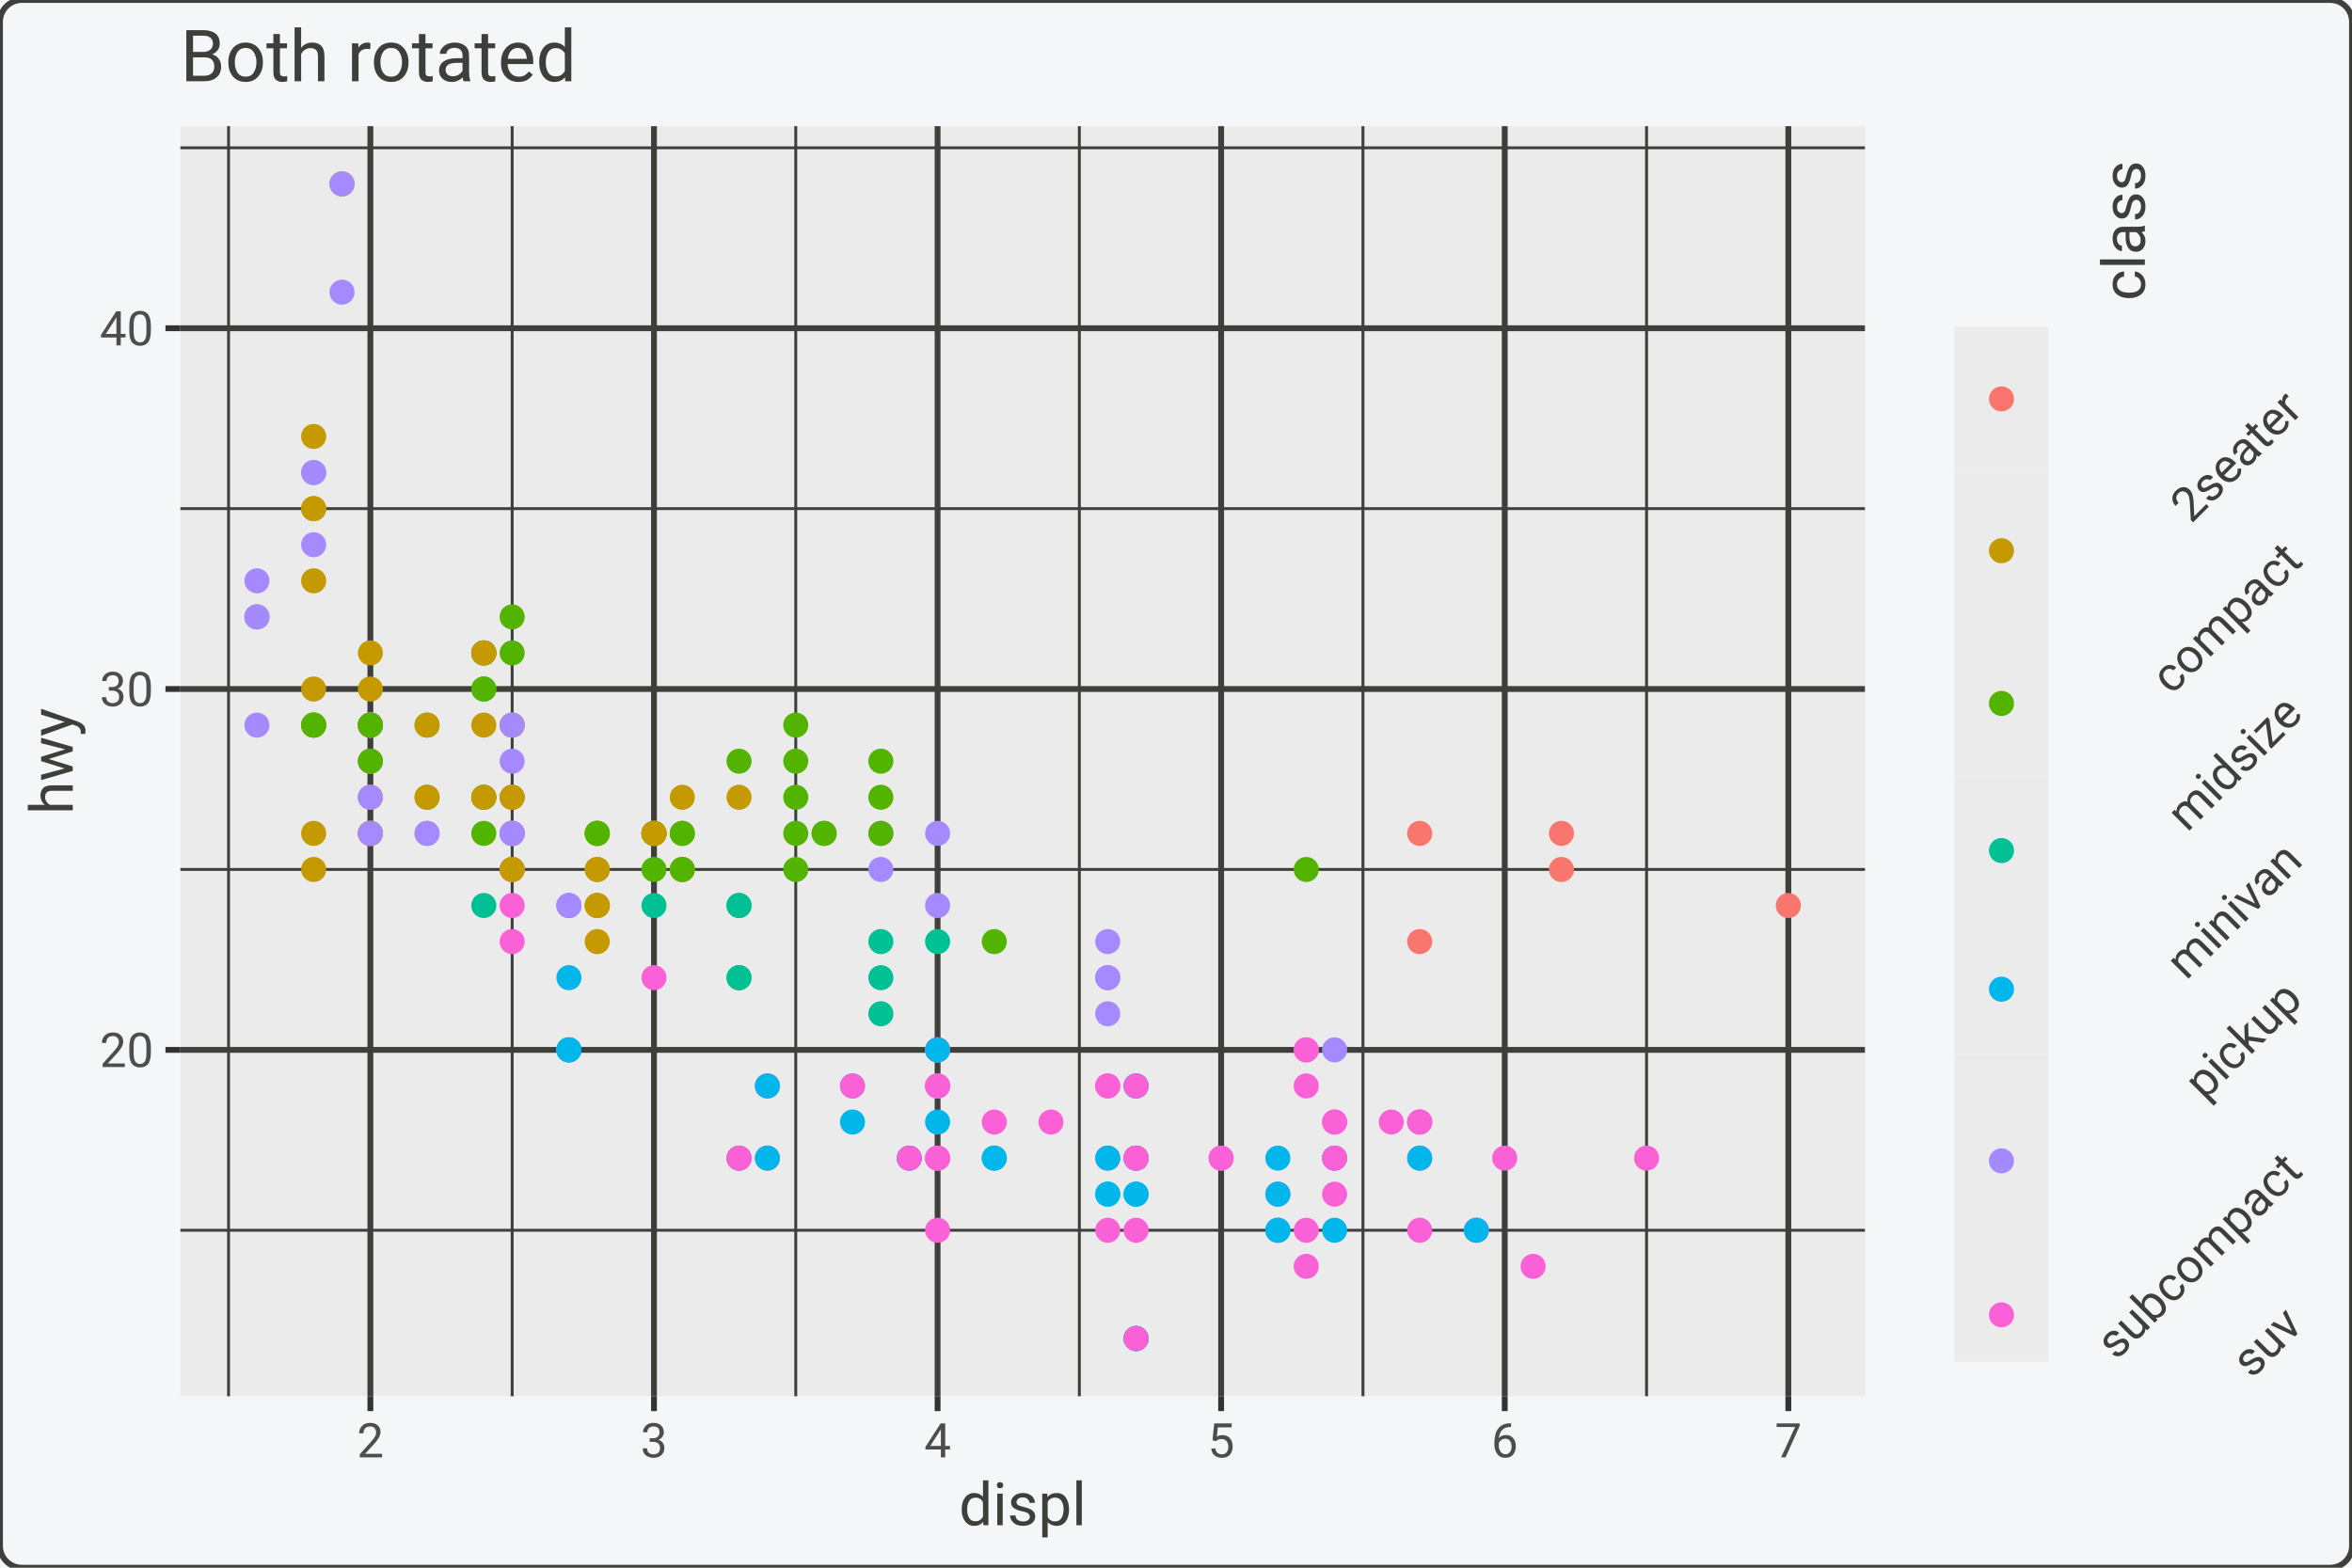
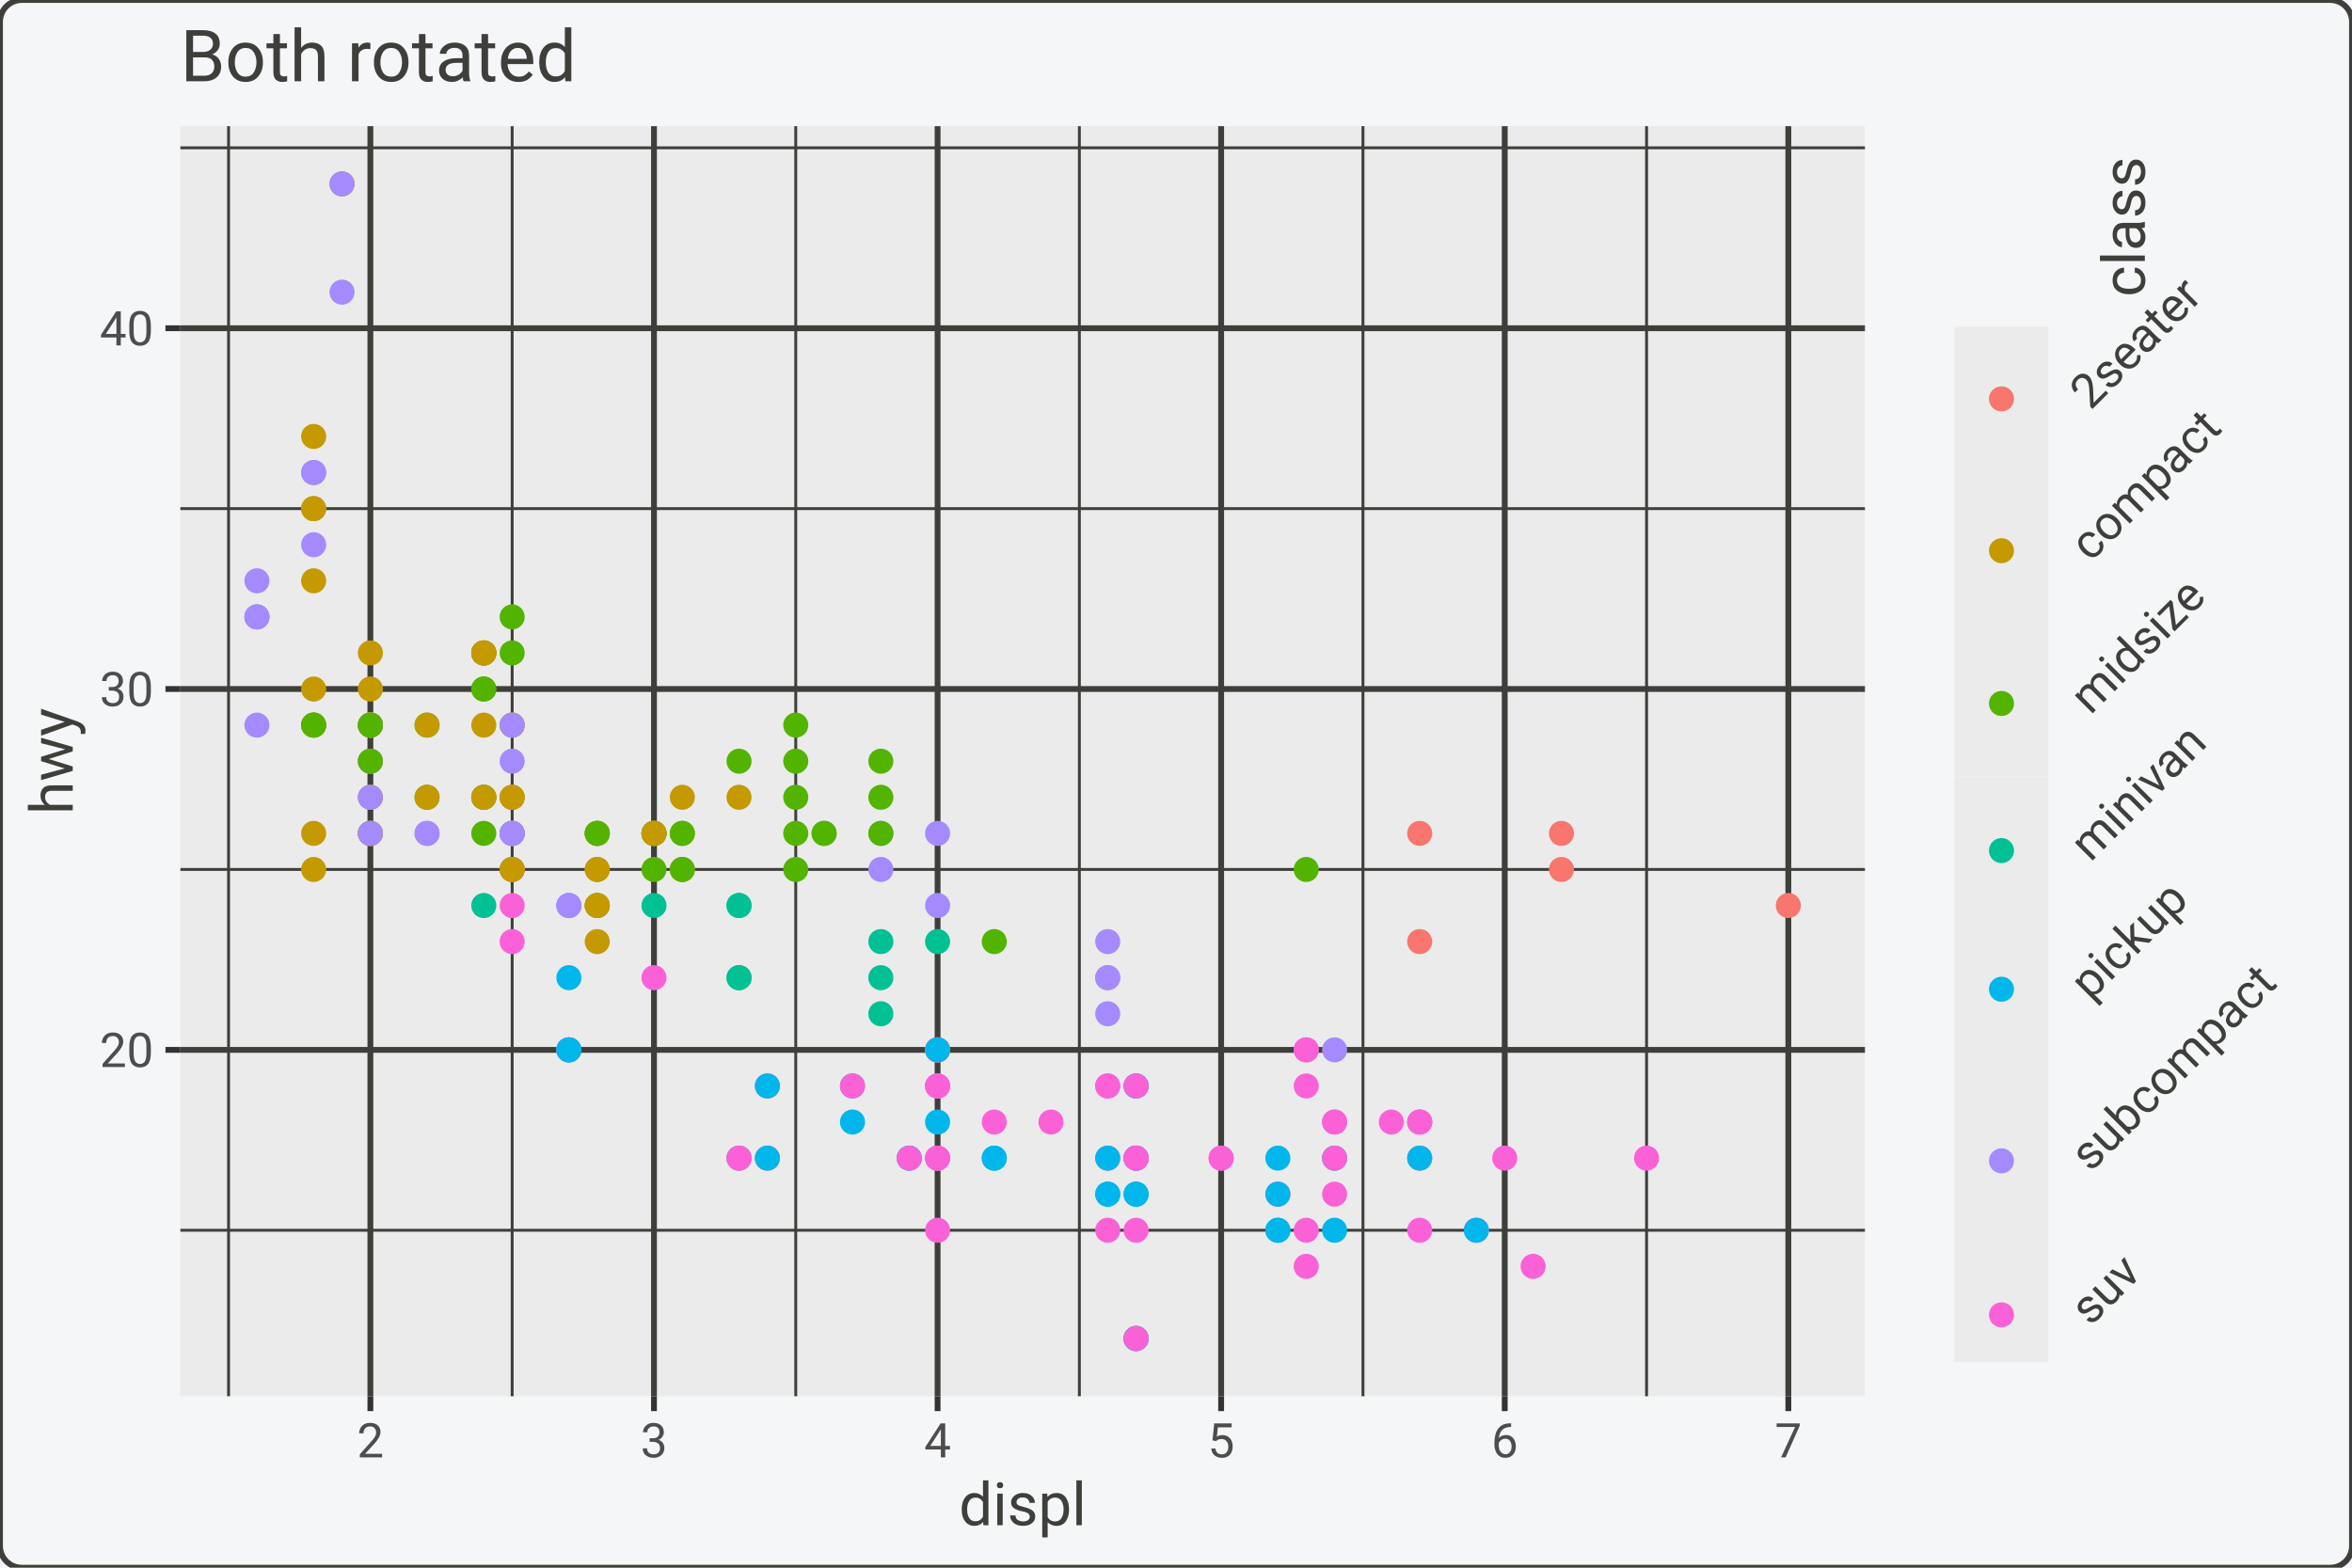
<svg xmlns="http://www.w3.org/2000/svg" width="432.00pt" height="288.00pt" viewBox="0 0 432.00 288.00">
  <g class="svglite">
    <defs>
      <style type="text/css">
    /* theme-aware-processed */
    .svglite line, .svglite polyline, .svglite polygon, .svglite path, .svglite circle {
      fill: none;
      stroke: #3E3F3A;
      stroke-linecap: round;
      stroke-linejoin: round;
      stroke-miterlimit: 10.00;
    }
    .svglite &gt; g &gt; rect {
      fill: none;
      stroke: #3E3F3A;
      stroke-linecap: round;
      stroke-linejoin: round;
      stroke-miterlimit: 10.00;
    }
    .svglite text {
      white-space: pre;
      fill: #3E3F3A;
    }
    .svglite g.glyphgroup path {
      fill: inherit;
      stroke: none;
    }
  </style>
    </defs>
    <rect class="svg-bg" width="100%" height="100%" style="stroke: none; fill: #F5F6F8;" />
    <defs>
      <clipPath id="cpMC4wMHw0MzIuMDB8MC4wMHwyODguMDA=">
        <rect x="0.00" y="0.00" width="432.00" height="288.00" />
      </clipPath>
    </defs>
    <g clip-path="url(#cpMC4wMHw0MzIuMDB8MC4wMHwyODguMDA=)">
      <rect rx="4" x="0" y="0.00" width="432.00" height="288.00" style="stroke-width: 1.07; stroke: #3E3F3A; fill: #F5F6F8;" />
    </g>
    <defs>
      <clipPath id="cpMzMuMTN8MzQyLjU0fDIzLjE4fDI1Ni41MA==">
        <rect x="33.13" y="23.18" width="309.41" height="233.33" />
      </clipPath>
    </defs>
    <g clip-path="url(#cpMzMuMTN8MzQyLjU0fDIzLjE4fDI1Ni41MA==)">
      <rect x="33.13" y="23.18" width="309.41" height="233.33" style="stroke-width: 1.07; stroke: none; fill: #EBEBEB;" />
      <polyline points="33.13,226.01 342.54,226.01 " style="stroke-width: 0.53; stroke: #3E3F3A; stroke-linecap: butt;" />
      <polyline points="33.13,159.73 342.54,159.73 " style="stroke-width: 0.53; stroke: #3E3F3A; stroke-linecap: butt;" />
      <polyline points="33.13,93.44 342.54,93.44 " style="stroke-width: 0.53; stroke: #3E3F3A; stroke-linecap: butt;" />
      <polyline points="33.13,27.15 342.54,27.15 " style="stroke-width: 0.53; stroke: #3E3F3A; stroke-linecap: butt;" />
      <polyline points="41.98,256.50 41.98,23.18 " style="stroke-width: 0.53; stroke: #3E3F3A; stroke-linecap: butt;" />
      <polyline points="94.07,256.50 94.07,23.18 " style="stroke-width: 0.53; stroke: #3E3F3A; stroke-linecap: butt;" />
      <polyline points="146.16,256.50 146.16,23.18 " style="stroke-width: 0.53; stroke: #3E3F3A; stroke-linecap: butt;" />
      <polyline points="198.25,256.50 198.25,23.18 " style="stroke-width: 0.53; stroke: #3E3F3A; stroke-linecap: butt;" />
      <polyline points="250.34,256.50 250.34,23.18 " style="stroke-width: 0.53; stroke: #3E3F3A; stroke-linecap: butt;" />
      <polyline points="302.43,256.50 302.43,23.18 " style="stroke-width: 0.53; stroke: #3E3F3A; stroke-linecap: butt;" />
      <polyline points="33.13,192.87 342.54,192.87 " style="stroke-width: 1.07; stroke: #3E3F3A; stroke-linecap: butt;" />
      <polyline points="33.13,126.58 342.54,126.58 " style="stroke-width: 1.07; stroke: #3E3F3A; stroke-linecap: butt;" />
      <polyline points="33.13,60.30 342.54,60.30 " style="stroke-width: 1.07; stroke: #3E3F3A; stroke-linecap: butt;" />
      <polyline points="68.03,256.50 68.03,23.18 " style="stroke-width: 1.07; stroke: #3E3F3A; stroke-linecap: butt;" />
      <polyline points="120.12,256.50 120.12,23.18 " style="stroke-width: 1.07; stroke: #3E3F3A; stroke-linecap: butt;" />
      <polyline points="172.21,256.50 172.21,23.18 " style="stroke-width: 1.07; stroke: #3E3F3A; stroke-linecap: butt;" />
      <polyline points="224.29,256.50 224.29,23.18 " style="stroke-width: 1.07; stroke: #3E3F3A; stroke-linecap: butt;" />
      <polyline points="276.38,256.50 276.38,23.18 " style="stroke-width: 1.07; stroke: #3E3F3A; stroke-linecap: butt;" />
      <polyline points="328.47,256.50 328.47,23.18 " style="stroke-width: 1.07; stroke: #3E3F3A; stroke-linecap: butt;" />
      <circle cx="57.61" cy="133.21" r="1.95" style="stroke-width: 0.71; stroke: #C49A00; fill: #C49A00;" />
      <circle cx="57.61" cy="133.21" r="1.95" style="stroke-width: 0.71; stroke: #C49A00; fill: #C49A00;" />
      <circle cx="68.03" cy="119.95" r="1.95" style="stroke-width: 0.71; stroke: #C49A00; fill: #C49A00;" />
      <circle cx="68.03" cy="126.58" r="1.95" style="stroke-width: 0.71; stroke: #C49A00; fill: #C49A00;" />
      <circle cx="109.70" cy="153.10" r="1.95" style="stroke-width: 0.71; stroke: #C49A00; fill: #C49A00;" />
      <circle cx="109.70" cy="153.10" r="1.95" style="stroke-width: 0.71; stroke: #C49A00; fill: #C49A00;" />
      <circle cx="125.32" cy="146.47" r="1.95" style="stroke-width: 0.71; stroke: #C49A00; fill: #C49A00;" />
      <circle cx="57.61" cy="153.10" r="1.95" style="stroke-width: 0.71; stroke: #C49A00; fill: #C49A00;" />
      <circle cx="57.61" cy="159.73" r="1.95" style="stroke-width: 0.71; stroke: #C49A00; fill: #C49A00;" />
      <circle cx="68.03" cy="139.84" r="1.95" style="stroke-width: 0.71; stroke: #C49A00; fill: #C49A00;" />
      <circle cx="68.03" cy="146.47" r="1.95" style="stroke-width: 0.71; stroke: #C49A00; fill: #C49A00;" />
      <circle cx="109.70" cy="159.73" r="1.95" style="stroke-width: 0.71; stroke: #C49A00; fill: #C49A00;" />
      <circle cx="109.70" cy="159.73" r="1.95" style="stroke-width: 0.71; stroke: #C49A00; fill: #C49A00;" />
      <circle cx="125.32" cy="159.73" r="1.95" style="stroke-width: 0.71; stroke: #C49A00; fill: #C49A00;" />
      <circle cx="125.32" cy="159.73" r="1.95" style="stroke-width: 0.71; stroke: #C49A00; fill: #C49A00;" />
      <circle cx="109.70" cy="166.35" r="1.95" style="stroke-width: 0.71; stroke: #53B400; fill: #53B400;" />
      <circle cx="125.32" cy="159.73" r="1.95" style="stroke-width: 0.71; stroke: #53B400; fill: #53B400;" />
      <circle cx="182.62" cy="172.98" r="1.95" style="stroke-width: 0.71; stroke: #53B400; fill: #53B400;" />
      <circle cx="239.92" cy="192.87" r="1.95" style="stroke-width: 0.71; stroke: #FB61D7; fill: #FB61D7;" />
      <circle cx="239.92" cy="226.01" r="1.95" style="stroke-width: 0.71; stroke: #FB61D7; fill: #FB61D7;" />
      <circle cx="239.92" cy="192.87" r="1.95" style="stroke-width: 0.71; stroke: #FB61D7; fill: #FB61D7;" />
      <circle cx="260.76" cy="212.76" r="1.95" style="stroke-width: 0.71; stroke: #FB61D7; fill: #FB61D7;" />
      <circle cx="276.38" cy="212.76" r="1.95" style="stroke-width: 0.71; stroke: #FB61D7; fill: #FB61D7;" />
      <circle cx="260.76" cy="153.10" r="1.95" style="stroke-width: 0.71; stroke: #F8766D; fill: #F8766D;" />
      <circle cx="260.76" cy="172.98" r="1.95" style="stroke-width: 0.71; stroke: #F8766D; fill: #F8766D;" />
      <circle cx="286.80" cy="153.10" r="1.95" style="stroke-width: 0.71; stroke: #F8766D; fill: #F8766D;" />
      <circle cx="286.80" cy="159.73" r="1.95" style="stroke-width: 0.71; stroke: #F8766D; fill: #F8766D;" />
      <circle cx="328.47" cy="166.35" r="1.95" style="stroke-width: 0.71; stroke: #F8766D; fill: #F8766D;" />
      <circle cx="239.92" cy="199.50" r="1.95" style="stroke-width: 0.71; stroke: #FB61D7; fill: #FB61D7;" />
      <circle cx="239.92" cy="232.64" r="1.95" style="stroke-width: 0.71; stroke: #FB61D7; fill: #FB61D7;" />
      <circle cx="260.76" cy="226.01" r="1.95" style="stroke-width: 0.71; stroke: #FB61D7; fill: #FB61D7;" />
      <circle cx="302.43" cy="212.76" r="1.95" style="stroke-width: 0.71; stroke: #FB61D7; fill: #FB61D7;" />
      <circle cx="88.86" cy="146.47" r="1.95" style="stroke-width: 0.71; stroke: #53B400; fill: #53B400;" />
      <circle cx="88.86" cy="126.58" r="1.95" style="stroke-width: 0.71; stroke: #53B400; fill: #53B400;" />
      <circle cx="125.32" cy="153.10" r="1.95" style="stroke-width: 0.71; stroke: #53B400; fill: #53B400;" />
      <circle cx="146.16" cy="133.21" r="1.95" style="stroke-width: 0.71; stroke: #53B400; fill: #53B400;" />
      <circle cx="151.37" cy="153.10" r="1.95" style="stroke-width: 0.71; stroke: #53B400; fill: #53B400;" />
      <circle cx="88.86" cy="166.35" r="1.95" style="stroke-width: 0.71; stroke: #00C094; fill: #00C094;" />
      <circle cx="120.12" cy="166.35" r="1.95" style="stroke-width: 0.71; stroke: #00C094; fill: #00C094;" />
      <circle cx="135.74" cy="179.61" r="1.95" style="stroke-width: 0.71; stroke: #00C094; fill: #00C094;" />
      <circle cx="135.74" cy="179.61" r="1.95" style="stroke-width: 0.71; stroke: #00C094; fill: #00C094;" />
      <circle cx="135.74" cy="166.35" r="1.95" style="stroke-width: 0.71; stroke: #00C094; fill: #00C094;" />
      <circle cx="135.74" cy="166.35" r="1.95" style="stroke-width: 0.71; stroke: #00C094; fill: #00C094;" />
      <circle cx="135.74" cy="212.76" r="1.95" style="stroke-width: 0.71; stroke: #00C094; fill: #00C094;" />
      <circle cx="161.79" cy="179.61" r="1.95" style="stroke-width: 0.71; stroke: #00C094; fill: #00C094;" />
      <circle cx="161.79" cy="186.24" r="1.95" style="stroke-width: 0.71; stroke: #00C094; fill: #00C094;" />
      <circle cx="161.79" cy="172.98" r="1.95" style="stroke-width: 0.71; stroke: #00C094; fill: #00C094;" />
      <circle cx="172.21" cy="172.98" r="1.95" style="stroke-width: 0.71; stroke: #00C094; fill: #00C094;" />
      <circle cx="156.58" cy="199.50" r="1.95" style="stroke-width: 0.71; stroke: #00B6EB; fill: #00B6EB;" />
      <circle cx="156.58" cy="206.13" r="1.95" style="stroke-width: 0.71; stroke: #00B6EB; fill: #00B6EB;" />
      <circle cx="167.00" cy="212.76" r="1.95" style="stroke-width: 0.71; stroke: #00B6EB; fill: #00B6EB;" />
      <circle cx="167.00" cy="212.76" r="1.95" style="stroke-width: 0.71; stroke: #00B6EB; fill: #00B6EB;" />
      <circle cx="208.67" cy="199.50" r="1.95" style="stroke-width: 0.71; stroke: #00B6EB; fill: #00B6EB;" />
      <circle cx="208.67" cy="199.50" r="1.95" style="stroke-width: 0.71; stroke: #00B6EB; fill: #00B6EB;" />
      <circle cx="208.67" cy="245.90" r="1.95" style="stroke-width: 0.71; stroke: #00B6EB; fill: #00B6EB;" />
      <circle cx="234.71" cy="212.76" r="1.95" style="stroke-width: 0.71; stroke: #00B6EB; fill: #00B6EB;" />
      <circle cx="234.71" cy="226.01" r="1.95" style="stroke-width: 0.71; stroke: #00B6EB; fill: #00B6EB;" />
      <circle cx="167.00" cy="212.76" r="1.95" style="stroke-width: 0.71; stroke: #FB61D7; fill: #FB61D7;" />
      <circle cx="208.67" cy="212.76" r="1.95" style="stroke-width: 0.71; stroke: #FB61D7; fill: #FB61D7;" />
      <circle cx="208.67" cy="245.90" r="1.95" style="stroke-width: 0.71; stroke: #FB61D7; fill: #FB61D7;" />
      <circle cx="208.67" cy="212.76" r="1.95" style="stroke-width: 0.71; stroke: #FB61D7; fill: #FB61D7;" />
      <circle cx="234.71" cy="219.38" r="1.95" style="stroke-width: 0.71; stroke: #FB61D7; fill: #FB61D7;" />
      <circle cx="260.76" cy="206.13" r="1.95" style="stroke-width: 0.71; stroke: #FB61D7; fill: #FB61D7;" />
      <circle cx="271.17" cy="226.01" r="1.95" style="stroke-width: 0.71; stroke: #FB61D7; fill: #FB61D7;" />
      <circle cx="208.67" cy="219.38" r="1.95" style="stroke-width: 0.71; stroke: #00B6EB; fill: #00B6EB;" />
      <circle cx="208.67" cy="245.90" r="1.95" style="stroke-width: 0.71; stroke: #00B6EB; fill: #00B6EB;" />
      <circle cx="208.67" cy="212.76" r="1.95" style="stroke-width: 0.71; stroke: #00B6EB; fill: #00B6EB;" />
      <circle cx="208.67" cy="212.76" r="1.95" style="stroke-width: 0.71; stroke: #00B6EB; fill: #00B6EB;" />
      <circle cx="208.67" cy="219.38" r="1.95" style="stroke-width: 0.71; stroke: #00B6EB; fill: #00B6EB;" />
      <circle cx="208.67" cy="245.90" r="1.95" style="stroke-width: 0.71; stroke: #00B6EB; fill: #00B6EB;" />
      <circle cx="234.71" cy="226.01" r="1.95" style="stroke-width: 0.71; stroke: #00B6EB; fill: #00B6EB;" />
      <circle cx="234.71" cy="219.38" r="1.95" style="stroke-width: 0.71; stroke: #00B6EB; fill: #00B6EB;" />
      <circle cx="260.76" cy="212.76" r="1.95" style="stroke-width: 0.71; stroke: #00B6EB; fill: #00B6EB;" />
      <circle cx="271.17" cy="226.01" r="1.95" style="stroke-width: 0.71; stroke: #00B6EB; fill: #00B6EB;" />
      <circle cx="203.46" cy="212.76" r="1.95" style="stroke-width: 0.71; stroke: #FB61D7; fill: #FB61D7;" />
      <circle cx="245.13" cy="212.76" r="1.95" style="stroke-width: 0.71; stroke: #FB61D7; fill: #FB61D7;" />
      <circle cx="245.13" cy="206.13" r="1.95" style="stroke-width: 0.71; stroke: #FB61D7; fill: #FB61D7;" />
      <circle cx="172.21" cy="212.76" r="1.95" style="stroke-width: 0.71; stroke: #FB61D7; fill: #FB61D7;" />
      <circle cx="172.21" cy="199.50" r="1.95" style="stroke-width: 0.71; stroke: #FB61D7; fill: #FB61D7;" />
      <circle cx="172.21" cy="212.76" r="1.95" style="stroke-width: 0.71; stroke: #FB61D7; fill: #FB61D7;" />
      <circle cx="172.21" cy="199.50" r="1.95" style="stroke-width: 0.71; stroke: #FB61D7; fill: #FB61D7;" />
      <circle cx="203.46" cy="199.50" r="1.95" style="stroke-width: 0.71; stroke: #FB61D7; fill: #FB61D7;" />
      <circle cx="224.29" cy="212.76" r="1.95" style="stroke-width: 0.71; stroke: #FB61D7; fill: #FB61D7;" />
      <circle cx="182.62" cy="212.76" r="1.95" style="stroke-width: 0.71; stroke: #00B6EB; fill: #00B6EB;" />
      <circle cx="182.62" cy="212.76" r="1.95" style="stroke-width: 0.71; stroke: #00B6EB; fill: #00B6EB;" />
      <circle cx="203.46" cy="219.38" r="1.95" style="stroke-width: 0.71; stroke: #00B6EB; fill: #00B6EB;" />
      <circle cx="203.46" cy="219.38" r="1.95" style="stroke-width: 0.71; stroke: #00B6EB; fill: #00B6EB;" />
      <circle cx="203.46" cy="212.76" r="1.95" style="stroke-width: 0.71; stroke: #00B6EB; fill: #00B6EB;" />
      <circle cx="245.13" cy="226.01" r="1.95" style="stroke-width: 0.71; stroke: #00B6EB; fill: #00B6EB;" />
      <circle cx="245.13" cy="212.76" r="1.95" style="stroke-width: 0.71; stroke: #00B6EB; fill: #00B6EB;" />
      <circle cx="161.79" cy="153.10" r="1.95" style="stroke-width: 0.71; stroke: #A58AFF; fill: #A58AFF;" />
      <circle cx="161.79" cy="159.73" r="1.95" style="stroke-width: 0.71; stroke: #A58AFF; fill: #A58AFF;" />
      <circle cx="172.21" cy="153.10" r="1.95" style="stroke-width: 0.71; stroke: #A58AFF; fill: #A58AFF;" />
      <circle cx="172.21" cy="166.35" r="1.95" style="stroke-width: 0.71; stroke: #A58AFF; fill: #A58AFF;" />
      <circle cx="203.46" cy="186.24" r="1.95" style="stroke-width: 0.71; stroke: #A58AFF; fill: #A58AFF;" />
      <circle cx="203.46" cy="179.61" r="1.95" style="stroke-width: 0.71; stroke: #A58AFF; fill: #A58AFF;" />
      <circle cx="203.46" cy="172.98" r="1.95" style="stroke-width: 0.71; stroke: #A58AFF; fill: #A58AFF;" />
      <circle cx="203.46" cy="179.61" r="1.95" style="stroke-width: 0.71; stroke: #A58AFF; fill: #A58AFF;" />
      <circle cx="245.13" cy="192.87" r="1.95" style="stroke-width: 0.71; stroke: #A58AFF; fill: #A58AFF;" />
      <circle cx="47.19" cy="106.70" r="1.95" style="stroke-width: 0.71; stroke: #A58AFF; fill: #A58AFF;" />
      <circle cx="47.19" cy="113.33" r="1.95" style="stroke-width: 0.71; stroke: #A58AFF; fill: #A58AFF;" />
      <circle cx="47.19" cy="113.33" r="1.95" style="stroke-width: 0.71; stroke: #A58AFF; fill: #A58AFF;" />
      <circle cx="47.19" cy="133.21" r="1.95" style="stroke-width: 0.71; stroke: #A58AFF; fill: #A58AFF;" />
      <circle cx="47.19" cy="113.33" r="1.95" style="stroke-width: 0.71; stroke: #A58AFF; fill: #A58AFF;" />
      <circle cx="57.61" cy="100.07" r="1.95" style="stroke-width: 0.71; stroke: #A58AFF; fill: #A58AFF;" />
      <circle cx="57.61" cy="86.81" r="1.95" style="stroke-width: 0.71; stroke: #A58AFF; fill: #A58AFF;" />
      <circle cx="57.61" cy="86.81" r="1.95" style="stroke-width: 0.71; stroke: #A58AFF; fill: #A58AFF;" />
      <circle cx="68.03" cy="133.21" r="1.95" style="stroke-width: 0.71; stroke: #A58AFF; fill: #A58AFF;" />
      <circle cx="88.86" cy="153.10" r="1.95" style="stroke-width: 0.71; stroke: #53B400; fill: #53B400;" />
      <circle cx="88.86" cy="146.47" r="1.95" style="stroke-width: 0.71; stroke: #53B400; fill: #53B400;" />
      <circle cx="88.86" cy="126.58" r="1.95" style="stroke-width: 0.71; stroke: #53B400; fill: #53B400;" />
      <circle cx="88.86" cy="119.95" r="1.95" style="stroke-width: 0.71; stroke: #53B400; fill: #53B400;" />
      <circle cx="94.07" cy="153.10" r="1.95" style="stroke-width: 0.71; stroke: #53B400; fill: #53B400;" />
      <circle cx="94.07" cy="153.10" r="1.95" style="stroke-width: 0.71; stroke: #53B400; fill: #53B400;" />
      <circle cx="135.74" cy="139.84" r="1.95" style="stroke-width: 0.71; stroke: #53B400; fill: #53B400;" />
      <circle cx="68.03" cy="153.10" r="1.95" style="stroke-width: 0.71; stroke: #A58AFF; fill: #A58AFF;" />
      <circle cx="68.03" cy="133.21" r="1.95" style="stroke-width: 0.71; stroke: #A58AFF; fill: #A58AFF;" />
      <circle cx="68.03" cy="139.84" r="1.95" style="stroke-width: 0.71; stroke: #A58AFF; fill: #A58AFF;" />
      <circle cx="68.03" cy="146.47" r="1.95" style="stroke-width: 0.71; stroke: #A58AFF; fill: #A58AFF;" />
      <circle cx="104.49" cy="166.35" r="1.95" style="stroke-width: 0.71; stroke: #A58AFF; fill: #A58AFF;" />
      <circle cx="104.49" cy="166.35" r="1.95" style="stroke-width: 0.71; stroke: #A58AFF; fill: #A58AFF;" />
      <circle cx="104.49" cy="166.35" r="1.95" style="stroke-width: 0.71; stroke: #A58AFF; fill: #A58AFF;" />
      <circle cx="120.12" cy="179.61" r="1.95" style="stroke-width: 0.71; stroke: #FB61D7; fill: #FB61D7;" />
      <circle cx="156.58" cy="199.50" r="1.95" style="stroke-width: 0.71; stroke: #FB61D7; fill: #FB61D7;" />
      <circle cx="172.21" cy="192.87" r="1.95" style="stroke-width: 0.71; stroke: #FB61D7; fill: #FB61D7;" />
      <circle cx="208.67" cy="212.76" r="1.95" style="stroke-width: 0.71; stroke: #FB61D7; fill: #FB61D7;" />
      <circle cx="208.67" cy="245.90" r="1.95" style="stroke-width: 0.71; stroke: #FB61D7; fill: #FB61D7;" />
      <circle cx="208.67" cy="199.50" r="1.95" style="stroke-width: 0.71; stroke: #FB61D7; fill: #FB61D7;" />
      <circle cx="260.76" cy="206.13" r="1.95" style="stroke-width: 0.71; stroke: #FB61D7; fill: #FB61D7;" />
      <circle cx="281.59" cy="232.64" r="1.95" style="stroke-width: 0.71; stroke: #FB61D7; fill: #FB61D7;" />
      <circle cx="172.21" cy="226.01" r="1.95" style="stroke-width: 0.71; stroke: #FB61D7; fill: #FB61D7;" />
      <circle cx="182.62" cy="206.13" r="1.95" style="stroke-width: 0.71; stroke: #FB61D7; fill: #FB61D7;" />
      <circle cx="193.04" cy="206.13" r="1.95" style="stroke-width: 0.71; stroke: #FB61D7; fill: #FB61D7;" />
      <circle cx="203.46" cy="226.01" r="1.95" style="stroke-width: 0.71; stroke: #FB61D7; fill: #FB61D7;" />
      <circle cx="245.13" cy="212.76" r="1.95" style="stroke-width: 0.71; stroke: #FB61D7; fill: #FB61D7;" />
      <circle cx="245.13" cy="219.38" r="1.95" style="stroke-width: 0.71; stroke: #FB61D7; fill: #FB61D7;" />
      <circle cx="245.13" cy="206.13" r="1.95" style="stroke-width: 0.71; stroke: #FB61D7; fill: #FB61D7;" />
      <circle cx="172.21" cy="212.76" r="1.95" style="stroke-width: 0.71; stroke: #FB61D7; fill: #FB61D7;" />
      <circle cx="172.21" cy="199.50" r="1.95" style="stroke-width: 0.71; stroke: #FB61D7; fill: #FB61D7;" />
      <circle cx="203.46" cy="199.50" r="1.95" style="stroke-width: 0.71; stroke: #FB61D7; fill: #FB61D7;" />
      <circle cx="224.29" cy="212.76" r="1.95" style="stroke-width: 0.71; stroke: #FB61D7; fill: #FB61D7;" />
      <circle cx="88.86" cy="133.21" r="1.95" style="stroke-width: 0.71; stroke: #C49A00; fill: #C49A00;" />
      <circle cx="88.86" cy="146.47" r="1.95" style="stroke-width: 0.71; stroke: #C49A00; fill: #C49A00;" />
      <circle cx="94.07" cy="119.95" r="1.95" style="stroke-width: 0.71; stroke: #53B400; fill: #53B400;" />
      <circle cx="94.07" cy="113.33" r="1.95" style="stroke-width: 0.71; stroke: #53B400; fill: #53B400;" />
      <circle cx="146.16" cy="146.47" r="1.95" style="stroke-width: 0.71; stroke: #53B400; fill: #53B400;" />
      <circle cx="146.16" cy="153.10" r="1.95" style="stroke-width: 0.71; stroke: #53B400; fill: #53B400;" />
      <circle cx="120.12" cy="153.10" r="1.95" style="stroke-width: 0.71; stroke: #53B400; fill: #53B400;" />
      <circle cx="120.12" cy="159.73" r="1.95" style="stroke-width: 0.71; stroke: #53B400; fill: #53B400;" />
      <circle cx="146.16" cy="159.73" r="1.95" style="stroke-width: 0.71; stroke: #53B400; fill: #53B400;" />
      <circle cx="135.74" cy="212.76" r="1.95" style="stroke-width: 0.71; stroke: #FB61D7; fill: #FB61D7;" />
      <circle cx="135.74" cy="212.76" r="1.95" style="stroke-width: 0.71; stroke: #FB61D7; fill: #FB61D7;" />
      <circle cx="172.21" cy="192.87" r="1.95" style="stroke-width: 0.71; stroke: #FB61D7; fill: #FB61D7;" />
      <circle cx="255.55" cy="206.13" r="1.95" style="stroke-width: 0.71; stroke: #FB61D7; fill: #FB61D7;" />
      <circle cx="125.32" cy="153.10" r="1.95" style="stroke-width: 0.71; stroke: #53B400; fill: #53B400;" />
      <circle cx="161.79" cy="153.10" r="1.95" style="stroke-width: 0.71; stroke: #53B400; fill: #53B400;" />
      <circle cx="161.79" cy="146.47" r="1.95" style="stroke-width: 0.71; stroke: #53B400; fill: #53B400;" />
      <circle cx="161.79" cy="139.84" r="1.95" style="stroke-width: 0.71; stroke: #53B400; fill: #53B400;" />
      <circle cx="239.92" cy="159.73" r="1.95" style="stroke-width: 0.71; stroke: #53B400; fill: #53B400;" />
      <circle cx="94.07" cy="159.73" r="1.95" style="stroke-width: 0.71; stroke: #FB61D7; fill: #FB61D7;" />
      <circle cx="94.07" cy="166.35" r="1.95" style="stroke-width: 0.71; stroke: #FB61D7; fill: #FB61D7;" />
      <circle cx="94.07" cy="146.47" r="1.95" style="stroke-width: 0.71; stroke: #FB61D7; fill: #FB61D7;" />
      <circle cx="94.07" cy="159.73" r="1.95" style="stroke-width: 0.71; stroke: #FB61D7; fill: #FB61D7;" />
      <circle cx="94.07" cy="153.10" r="1.95" style="stroke-width: 0.71; stroke: #FB61D7; fill: #FB61D7;" />
      <circle cx="94.07" cy="172.98" r="1.95" style="stroke-width: 0.71; stroke: #FB61D7; fill: #FB61D7;" />
      <circle cx="78.44" cy="153.10" r="1.95" style="stroke-width: 0.71; stroke: #A58AFF; fill: #A58AFF;" />
      <circle cx="78.44" cy="153.10" r="1.95" style="stroke-width: 0.71; stroke: #A58AFF; fill: #A58AFF;" />
      <circle cx="94.07" cy="153.10" r="1.95" style="stroke-width: 0.71; stroke: #A58AFF; fill: #A58AFF;" />
      <circle cx="94.07" cy="153.10" r="1.95" style="stroke-width: 0.71; stroke: #A58AFF; fill: #A58AFF;" />
      <circle cx="94.07" cy="159.73" r="1.95" style="stroke-width: 0.71; stroke: #C49A00; fill: #C49A00;" />
      <circle cx="94.07" cy="146.47" r="1.95" style="stroke-width: 0.71; stroke: #C49A00; fill: #C49A00;" />
      <circle cx="94.07" cy="159.73" r="1.95" style="stroke-width: 0.71; stroke: #C49A00; fill: #C49A00;" />
      <circle cx="94.07" cy="146.47" r="1.95" style="stroke-width: 0.71; stroke: #C49A00; fill: #C49A00;" />
      <circle cx="104.49" cy="192.87" r="1.95" style="stroke-width: 0.71; stroke: #FB61D7; fill: #FB61D7;" />
      <circle cx="104.49" cy="192.87" r="1.95" style="stroke-width: 0.71; stroke: #FB61D7; fill: #FB61D7;" />
      <circle cx="140.95" cy="199.50" r="1.95" style="stroke-width: 0.71; stroke: #FB61D7; fill: #FB61D7;" />
      <circle cx="140.95" cy="212.76" r="1.95" style="stroke-width: 0.71; stroke: #FB61D7; fill: #FB61D7;" />
      <circle cx="172.21" cy="192.87" r="1.95" style="stroke-width: 0.71; stroke: #FB61D7; fill: #FB61D7;" />
      <circle cx="208.67" cy="212.76" r="1.95" style="stroke-width: 0.71; stroke: #FB61D7; fill: #FB61D7;" />
      <circle cx="78.44" cy="133.21" r="1.95" style="stroke-width: 0.71; stroke: #53B400; fill: #53B400;" />
      <circle cx="78.44" cy="146.47" r="1.95" style="stroke-width: 0.71; stroke: #53B400; fill: #53B400;" />
      <circle cx="88.86" cy="119.95" r="1.95" style="stroke-width: 0.71; stroke: #53B400; fill: #53B400;" />
      <circle cx="88.86" cy="119.95" r="1.95" style="stroke-width: 0.71; stroke: #53B400; fill: #53B400;" />
      <circle cx="120.12" cy="153.10" r="1.95" style="stroke-width: 0.71; stroke: #53B400; fill: #53B400;" />
      <circle cx="120.12" cy="153.10" r="1.95" style="stroke-width: 0.71; stroke: #53B400; fill: #53B400;" />
      <circle cx="146.16" cy="139.84" r="1.95" style="stroke-width: 0.71; stroke: #53B400; fill: #53B400;" />
      <circle cx="78.44" cy="146.47" r="1.95" style="stroke-width: 0.71; stroke: #C49A00; fill: #C49A00;" />
      <circle cx="78.44" cy="133.21" r="1.95" style="stroke-width: 0.71; stroke: #C49A00; fill: #C49A00;" />
      <circle cx="88.86" cy="119.95" r="1.95" style="stroke-width: 0.71; stroke: #C49A00; fill: #C49A00;" />
      <circle cx="88.86" cy="119.95" r="1.95" style="stroke-width: 0.71; stroke: #C49A00; fill: #C49A00;" />
      <circle cx="120.12" cy="153.10" r="1.95" style="stroke-width: 0.71; stroke: #C49A00; fill: #C49A00;" />
      <circle cx="120.12" cy="153.10" r="1.95" style="stroke-width: 0.71; stroke: #C49A00; fill: #C49A00;" />
      <circle cx="135.74" cy="146.47" r="1.95" style="stroke-width: 0.71; stroke: #C49A00; fill: #C49A00;" />
      <circle cx="57.61" cy="126.58" r="1.95" style="stroke-width: 0.71; stroke: #C49A00; fill: #C49A00;" />
      <circle cx="57.61" cy="106.70" r="1.95" style="stroke-width: 0.71; stroke: #C49A00; fill: #C49A00;" />
      <circle cx="57.61" cy="93.44" r="1.95" style="stroke-width: 0.71; stroke: #C49A00; fill: #C49A00;" />
      <circle cx="57.61" cy="80.18" r="1.95" style="stroke-width: 0.71; stroke: #C49A00; fill: #C49A00;" />
      <circle cx="57.61" cy="93.44" r="1.95" style="stroke-width: 0.71; stroke: #C49A00; fill: #C49A00;" />
      <circle cx="208.67" cy="226.01" r="1.95" style="stroke-width: 0.71; stroke: #FB61D7; fill: #FB61D7;" />
      <circle cx="260.76" cy="206.13" r="1.95" style="stroke-width: 0.71; stroke: #FB61D7; fill: #FB61D7;" />
      <circle cx="104.49" cy="192.87" r="1.95" style="stroke-width: 0.71; stroke: #00B6EB; fill: #00B6EB;" />
      <circle cx="104.49" cy="192.87" r="1.95" style="stroke-width: 0.71; stroke: #00B6EB; fill: #00B6EB;" />
      <circle cx="104.49" cy="179.61" r="1.95" style="stroke-width: 0.71; stroke: #00B6EB; fill: #00B6EB;" />
      <circle cx="140.95" cy="212.76" r="1.95" style="stroke-width: 0.71; stroke: #00B6EB; fill: #00B6EB;" />
      <circle cx="140.95" cy="199.50" r="1.95" style="stroke-width: 0.71; stroke: #00B6EB; fill: #00B6EB;" />
      <circle cx="172.21" cy="206.13" r="1.95" style="stroke-width: 0.71; stroke: #00B6EB; fill: #00B6EB;" />
      <circle cx="172.21" cy="192.87" r="1.95" style="stroke-width: 0.71; stroke: #00B6EB; fill: #00B6EB;" />
      <circle cx="68.03" cy="133.21" r="1.95" style="stroke-width: 0.71; stroke: #C49A00; fill: #C49A00;" />
      <circle cx="68.03" cy="153.10" r="1.95" style="stroke-width: 0.71; stroke: #C49A00; fill: #C49A00;" />
      <circle cx="68.03" cy="133.21" r="1.95" style="stroke-width: 0.71; stroke: #C49A00; fill: #C49A00;" />
      <circle cx="68.03" cy="133.21" r="1.95" style="stroke-width: 0.71; stroke: #C49A00; fill: #C49A00;" />
      <circle cx="109.70" cy="166.35" r="1.95" style="stroke-width: 0.71; stroke: #C49A00; fill: #C49A00;" />
      <circle cx="62.82" cy="33.78" r="1.95" style="stroke-width: 0.71; stroke: #C49A00; fill: #C49A00;" />
      <circle cx="68.03" cy="133.21" r="1.95" style="stroke-width: 0.71; stroke: #C49A00; fill: #C49A00;" />
      <circle cx="68.03" cy="153.10" r="1.95" style="stroke-width: 0.71; stroke: #C49A00; fill: #C49A00;" />
      <circle cx="68.03" cy="133.21" r="1.95" style="stroke-width: 0.71; stroke: #C49A00; fill: #C49A00;" />
      <circle cx="68.03" cy="133.21" r="1.95" style="stroke-width: 0.71; stroke: #C49A00; fill: #C49A00;" />
      <circle cx="94.07" cy="133.21" r="1.95" style="stroke-width: 0.71; stroke: #C49A00; fill: #C49A00;" />
      <circle cx="94.07" cy="133.21" r="1.95" style="stroke-width: 0.71; stroke: #C49A00; fill: #C49A00;" />
      <circle cx="109.70" cy="172.98" r="1.95" style="stroke-width: 0.71; stroke: #C49A00; fill: #C49A00;" />
      <circle cx="109.70" cy="166.35" r="1.95" style="stroke-width: 0.71; stroke: #C49A00; fill: #C49A00;" />
      <circle cx="62.82" cy="33.78" r="1.95" style="stroke-width: 0.71; stroke: #A58AFF; fill: #A58AFF;" />
      <circle cx="62.82" cy="53.67" r="1.95" style="stroke-width: 0.71; stroke: #A58AFF; fill: #A58AFF;" />
      <circle cx="68.03" cy="133.21" r="1.95" style="stroke-width: 0.71; stroke: #A58AFF; fill: #A58AFF;" />
      <circle cx="68.03" cy="153.10" r="1.95" style="stroke-width: 0.71; stroke: #A58AFF; fill: #A58AFF;" />
      <circle cx="94.07" cy="139.84" r="1.95" style="stroke-width: 0.71; stroke: #A58AFF; fill: #A58AFF;" />
      <circle cx="94.07" cy="133.21" r="1.95" style="stroke-width: 0.71; stroke: #A58AFF; fill: #A58AFF;" />
      <circle cx="57.61" cy="133.21" r="1.95" style="stroke-width: 0.71; stroke: #53B400; fill: #53B400;" />
      <circle cx="57.61" cy="133.21" r="1.95" style="stroke-width: 0.71; stroke: #53B400; fill: #53B400;" />
      <circle cx="68.03" cy="139.84" r="1.95" style="stroke-width: 0.71; stroke: #53B400; fill: #53B400;" />
      <circle cx="68.03" cy="133.21" r="1.95" style="stroke-width: 0.71; stroke: #53B400; fill: #53B400;" />
      <circle cx="109.70" cy="153.10" r="1.95" style="stroke-width: 0.71; stroke: #53B400; fill: #53B400;" />
      <circle cx="109.70" cy="153.10" r="1.95" style="stroke-width: 0.71; stroke: #53B400; fill: #53B400;" />
      <circle cx="151.37" cy="153.10" r="1.95" style="stroke-width: 0.71; stroke: #53B400; fill: #53B400;" />
    </g>
    <g clip-path="url(#cpMC4wMHw0MzIuMDB8MC4wMHwyODguMDA=)">
      <text x="28.20" y="196.02" text-anchor="end" style="font-size: 8.80px;fill: #4D4D4D; font-family: &quot;Roboto&quot;, -apple-system, BlinkMacSystemFont, &quot;Segoe UI&quot;, system-ui, sans-serif;" textLength="9.78px" lengthAdjust="spacingAndGlyphs">20</text>
      <text x="28.20" y="129.73" text-anchor="end" style="font-size: 8.80px;fill: #4D4D4D; font-family: &quot;Roboto&quot;, -apple-system, BlinkMacSystemFont, &quot;Segoe UI&quot;, system-ui, sans-serif;" textLength="9.78px" lengthAdjust="spacingAndGlyphs">30</text>
      <text x="28.20" y="63.45" text-anchor="end" style="font-size: 8.80px;fill: #4D4D4D; font-family: &quot;Roboto&quot;, -apple-system, BlinkMacSystemFont, &quot;Segoe UI&quot;, system-ui, sans-serif;" textLength="9.78px" lengthAdjust="spacingAndGlyphs">40</text>
      <polyline points="30.39,192.87 33.13,192.87 " style="stroke-width: 1.07; stroke: #333333; stroke-linecap: butt;" />
      <polyline points="30.39,126.58 33.13,126.58 " style="stroke-width: 1.07; stroke: #333333; stroke-linecap: butt;" />
      <polyline points="30.39,60.30 33.13,60.30 " style="stroke-width: 1.07; stroke: #333333; stroke-linecap: butt;" />
      <polyline points="68.03,259.24 68.03,256.50 " style="stroke-width: 1.07; stroke: #333333; stroke-linecap: butt;" />
      <polyline points="120.12,259.24 120.12,256.50 " style="stroke-width: 1.07; stroke: #333333; stroke-linecap: butt;" />
      <polyline points="172.21,259.24 172.21,256.50 " style="stroke-width: 1.07; stroke: #333333; stroke-linecap: butt;" />
      <polyline points="224.29,259.24 224.29,256.50 " style="stroke-width: 1.07; stroke: #333333; stroke-linecap: butt;" />
      <polyline points="276.38,259.24 276.38,256.50 " style="stroke-width: 1.07; stroke: #333333; stroke-linecap: butt;" />
      <polyline points="328.47,259.24 328.47,256.50 " style="stroke-width: 1.07; stroke: #333333; stroke-linecap: butt;" />
      <text x="68.03" y="267.74" text-anchor="middle" style="font-size: 8.80px;fill: #4D4D4D; font-family: &quot;Roboto&quot;, -apple-system, BlinkMacSystemFont, &quot;Segoe UI&quot;, system-ui, sans-serif;" textLength="4.89px" lengthAdjust="spacingAndGlyphs">2</text>
      <text x="120.12" y="267.74" text-anchor="middle" style="font-size: 8.80px;fill: #4D4D4D; font-family: &quot;Roboto&quot;, -apple-system, BlinkMacSystemFont, &quot;Segoe UI&quot;, system-ui, sans-serif;" textLength="4.89px" lengthAdjust="spacingAndGlyphs">3</text>
      <text x="172.21" y="267.74" text-anchor="middle" style="font-size: 8.80px;fill: #4D4D4D; font-family: &quot;Roboto&quot;, -apple-system, BlinkMacSystemFont, &quot;Segoe UI&quot;, system-ui, sans-serif;" textLength="4.89px" lengthAdjust="spacingAndGlyphs">4</text>
      <text x="224.29" y="267.74" text-anchor="middle" style="font-size: 8.80px;fill: #4D4D4D; font-family: &quot;Roboto&quot;, -apple-system, BlinkMacSystemFont, &quot;Segoe UI&quot;, system-ui, sans-serif;" textLength="4.89px" lengthAdjust="spacingAndGlyphs">5</text>
      <text x="276.38" y="267.74" text-anchor="middle" style="font-size: 8.80px;fill: #4D4D4D; font-family: &quot;Roboto&quot;, -apple-system, BlinkMacSystemFont, &quot;Segoe UI&quot;, system-ui, sans-serif;" textLength="4.89px" lengthAdjust="spacingAndGlyphs">6</text>
      <text x="328.47" y="267.74" text-anchor="middle" style="font-size: 8.80px;fill: #4D4D4D; font-family: &quot;Roboto&quot;, -apple-system, BlinkMacSystemFont, &quot;Segoe UI&quot;, system-ui, sans-serif;" textLength="4.89px" lengthAdjust="spacingAndGlyphs">7</text>
      <text x="187.83" y="280.20" text-anchor="middle" style="font-size: 11.00px; font-family: &quot;Roboto&quot;, -apple-system, BlinkMacSystemFont, &quot;Segoe UI&quot;, system-ui, sans-serif;" textLength="22.62px" lengthAdjust="spacingAndGlyphs">displ</text>
      <text transform="translate(13.36,139.84) rotate(-90)" text-anchor="middle" style="font-size: 11.00px; font-family: &quot;Roboto&quot;, -apple-system, BlinkMacSystemFont, &quot;Segoe UI&quot;, system-ui, sans-serif;" textLength="19.56px" lengthAdjust="spacingAndGlyphs">hwy</text>
      <rect rx="4" x="353.50" y="24.01" width="73.02" height="231.67" style="stroke-width: 1.07; stroke: none; fill: #F5F6F8;" />
-       <text transform="translate(393.95,29.49) rotate(-90)" text-anchor="end" style="font-size: 11.00px; font-family: &quot;Roboto&quot;, -apple-system, BlinkMacSystemFont, &quot;Segoe UI&quot;, system-ui, sans-serif;" textLength="25.06px" lengthAdjust="spacingAndGlyphs">class</text>
+       <text transform="translate(393.95,54.55) rotate(-90)" style="font-size: 11.00px; font-family: &quot;Roboto&quot;, -apple-system, BlinkMacSystemFont, &quot;Segoe UI&quot;, system-ui, sans-serif;" textLength="25.06px" lengthAdjust="spacingAndGlyphs">class</text>
      <rect x="358.98" y="60.03" width="17.28" height="26.50" style="stroke-width: 1.07; stroke: none; fill: #EBEBEB;" />
      <circle cx="367.62" cy="73.28" r="1.95" style="stroke-width: 0.71; stroke: #F8766D; fill: #F8766D;" />
      <rect x="358.98" y="86.53" width="17.28" height="29.27" style="stroke-width: 1.07; stroke: none; fill: #EBEBEB;" />
      <circle cx="367.62" cy="101.17" r="1.95" style="stroke-width: 0.71; stroke: #C49A00; fill: #C49A00;" />
      <rect x="358.98" y="115.80" width="17.28" height="26.85" style="stroke-width: 1.07; stroke: none; fill: #EBEBEB;" />
      <circle cx="367.62" cy="129.23" r="1.95" style="stroke-width: 0.71; stroke: #53B400; fill: #53B400;" />
      <rect x="358.98" y="142.66" width="17.28" height="27.20" style="stroke-width: 1.07; stroke: none; fill: #EBEBEB;" />
      <circle cx="367.62" cy="156.26" r="1.95" style="stroke-width: 0.71; stroke: #00C094; fill: #00C094;" />
      <rect x="358.98" y="169.86" width="17.28" height="23.75" style="stroke-width: 1.07; stroke: none; fill: #EBEBEB;" />
      <circle cx="367.62" cy="181.73" r="1.95" style="stroke-width: 0.71; stroke: #00B6EB; fill: #00B6EB;" />
      <rect x="358.98" y="193.61" width="17.28" height="39.31" style="stroke-width: 1.07; stroke: none; fill: #EBEBEB;" />
      <circle cx="367.62" cy="213.26" r="1.95" style="stroke-width: 0.71; stroke: #A58AFF; fill: #A58AFF;" />
      <rect x="358.98" y="232.91" width="17.28" height="17.28" style="stroke-width: 1.07; stroke: none; fill: #EBEBEB;" />
      <circle cx="367.62" cy="241.55" r="1.95" style="stroke-width: 0.71; stroke: #FB61D7; fill: #FB61D7;" />
-       <text transform="translate(423.27,75.51) rotate(-45)" text-anchor="end" style="font-size: 8.80px; font-family: &quot;Roboto&quot;, -apple-system, BlinkMacSystemFont, &quot;Segoe UI&quot;, system-ui, sans-serif;" textLength="29.33px" lengthAdjust="spacingAndGlyphs">2seater</text>
-       <text transform="translate(423.27,103.40) rotate(-45)" text-anchor="end" style="font-size: 8.80px; font-family: &quot;Roboto&quot;, -apple-system, BlinkMacSystemFont, &quot;Segoe UI&quot;, system-ui, sans-serif;" textLength="33.25px" lengthAdjust="spacingAndGlyphs">compact</text>
-       <text transform="translate(423.27,131.46) rotate(-45)" text-anchor="end" style="font-size: 8.80px; font-family: &quot;Roboto&quot;, -apple-system, BlinkMacSystemFont, &quot;Segoe UI&quot;, system-ui, sans-serif;" textLength="29.83px" lengthAdjust="spacingAndGlyphs">midsize</text>
-       <text transform="translate(423.27,158.49) rotate(-45)" text-anchor="end" style="font-size: 8.80px; font-family: &quot;Roboto&quot;, -apple-system, BlinkMacSystemFont, &quot;Segoe UI&quot;, system-ui, sans-serif;" textLength="30.31px" lengthAdjust="spacingAndGlyphs">minivan</text>
-       <text transform="translate(423.27,183.96) rotate(-45)" text-anchor="end" style="font-size: 8.80px; font-family: &quot;Roboto&quot;, -apple-system, BlinkMacSystemFont, &quot;Segoe UI&quot;, system-ui, sans-serif;" textLength="25.44px" lengthAdjust="spacingAndGlyphs">pickup</text>
-       <text transform="translate(423.27,215.49) rotate(-45)" text-anchor="end" style="font-size: 8.80px; font-family: &quot;Roboto&quot;, -apple-system, BlinkMacSystemFont, &quot;Segoe UI&quot;, system-ui, sans-serif;" textLength="47.44px" lengthAdjust="spacingAndGlyphs">subcompact</text>
-       <text transform="translate(423.27,243.78) rotate(-45)" text-anchor="end" style="font-size: 8.80px; font-family: &quot;Roboto&quot;, -apple-system, BlinkMacSystemFont, &quot;Segoe UI&quot;, system-ui, sans-serif;" textLength="13.70px" lengthAdjust="spacingAndGlyphs">suv</text>
+       <text transform="translate(383.96,75.51) rotate(-45)" style="font-size: 8.80px; font-family: &quot;Roboto&quot;, -apple-system, BlinkMacSystemFont, &quot;Segoe UI&quot;, system-ui, sans-serif;" textLength="29.33px" lengthAdjust="spacingAndGlyphs">2seater</text>
+       <text transform="translate(383.96,103.40) rotate(-45)" style="font-size: 8.80px; font-family: &quot;Roboto&quot;, -apple-system, BlinkMacSystemFont, &quot;Segoe UI&quot;, system-ui, sans-serif;" textLength="33.25px" lengthAdjust="spacingAndGlyphs">compact</text>
+       <text transform="translate(383.96,131.46) rotate(-45)" style="font-size: 8.80px; font-family: &quot;Roboto&quot;, -apple-system, BlinkMacSystemFont, &quot;Segoe UI&quot;, system-ui, sans-serif;" textLength="29.83px" lengthAdjust="spacingAndGlyphs">midsize</text>
+       <text transform="translate(383.96,158.49) rotate(-45)" style="font-size: 8.80px; font-family: &quot;Roboto&quot;, -apple-system, BlinkMacSystemFont, &quot;Segoe UI&quot;, system-ui, sans-serif;" textLength="30.31px" lengthAdjust="spacingAndGlyphs">minivan</text>
+       <text transform="translate(383.96,183.96) rotate(-45)" style="font-size: 8.80px; font-family: &quot;Roboto&quot;, -apple-system, BlinkMacSystemFont, &quot;Segoe UI&quot;, system-ui, sans-serif;" textLength="25.44px" lengthAdjust="spacingAndGlyphs">pickup</text>
+       <text transform="translate(383.96,215.49) rotate(-45)" style="font-size: 8.80px; font-family: &quot;Roboto&quot;, -apple-system, BlinkMacSystemFont, &quot;Segoe UI&quot;, system-ui, sans-serif;" textLength="47.44px" lengthAdjust="spacingAndGlyphs">subcompact</text>
+       <text transform="translate(383.96,243.78) rotate(-45)" style="font-size: 8.80px; font-family: &quot;Roboto&quot;, -apple-system, BlinkMacSystemFont, &quot;Segoe UI&quot;, system-ui, sans-serif;" textLength="13.70px" lengthAdjust="spacingAndGlyphs">suv</text>
      <text x="33.13" y="14.93" style="font-size: 13.20px; font-family: &quot;Roboto&quot;, -apple-system, BlinkMacSystemFont, &quot;Segoe UI&quot;, system-ui, sans-serif;" textLength="71.78px" lengthAdjust="spacingAndGlyphs">Both rotated</text>
    </g>
  </g>
</svg>
